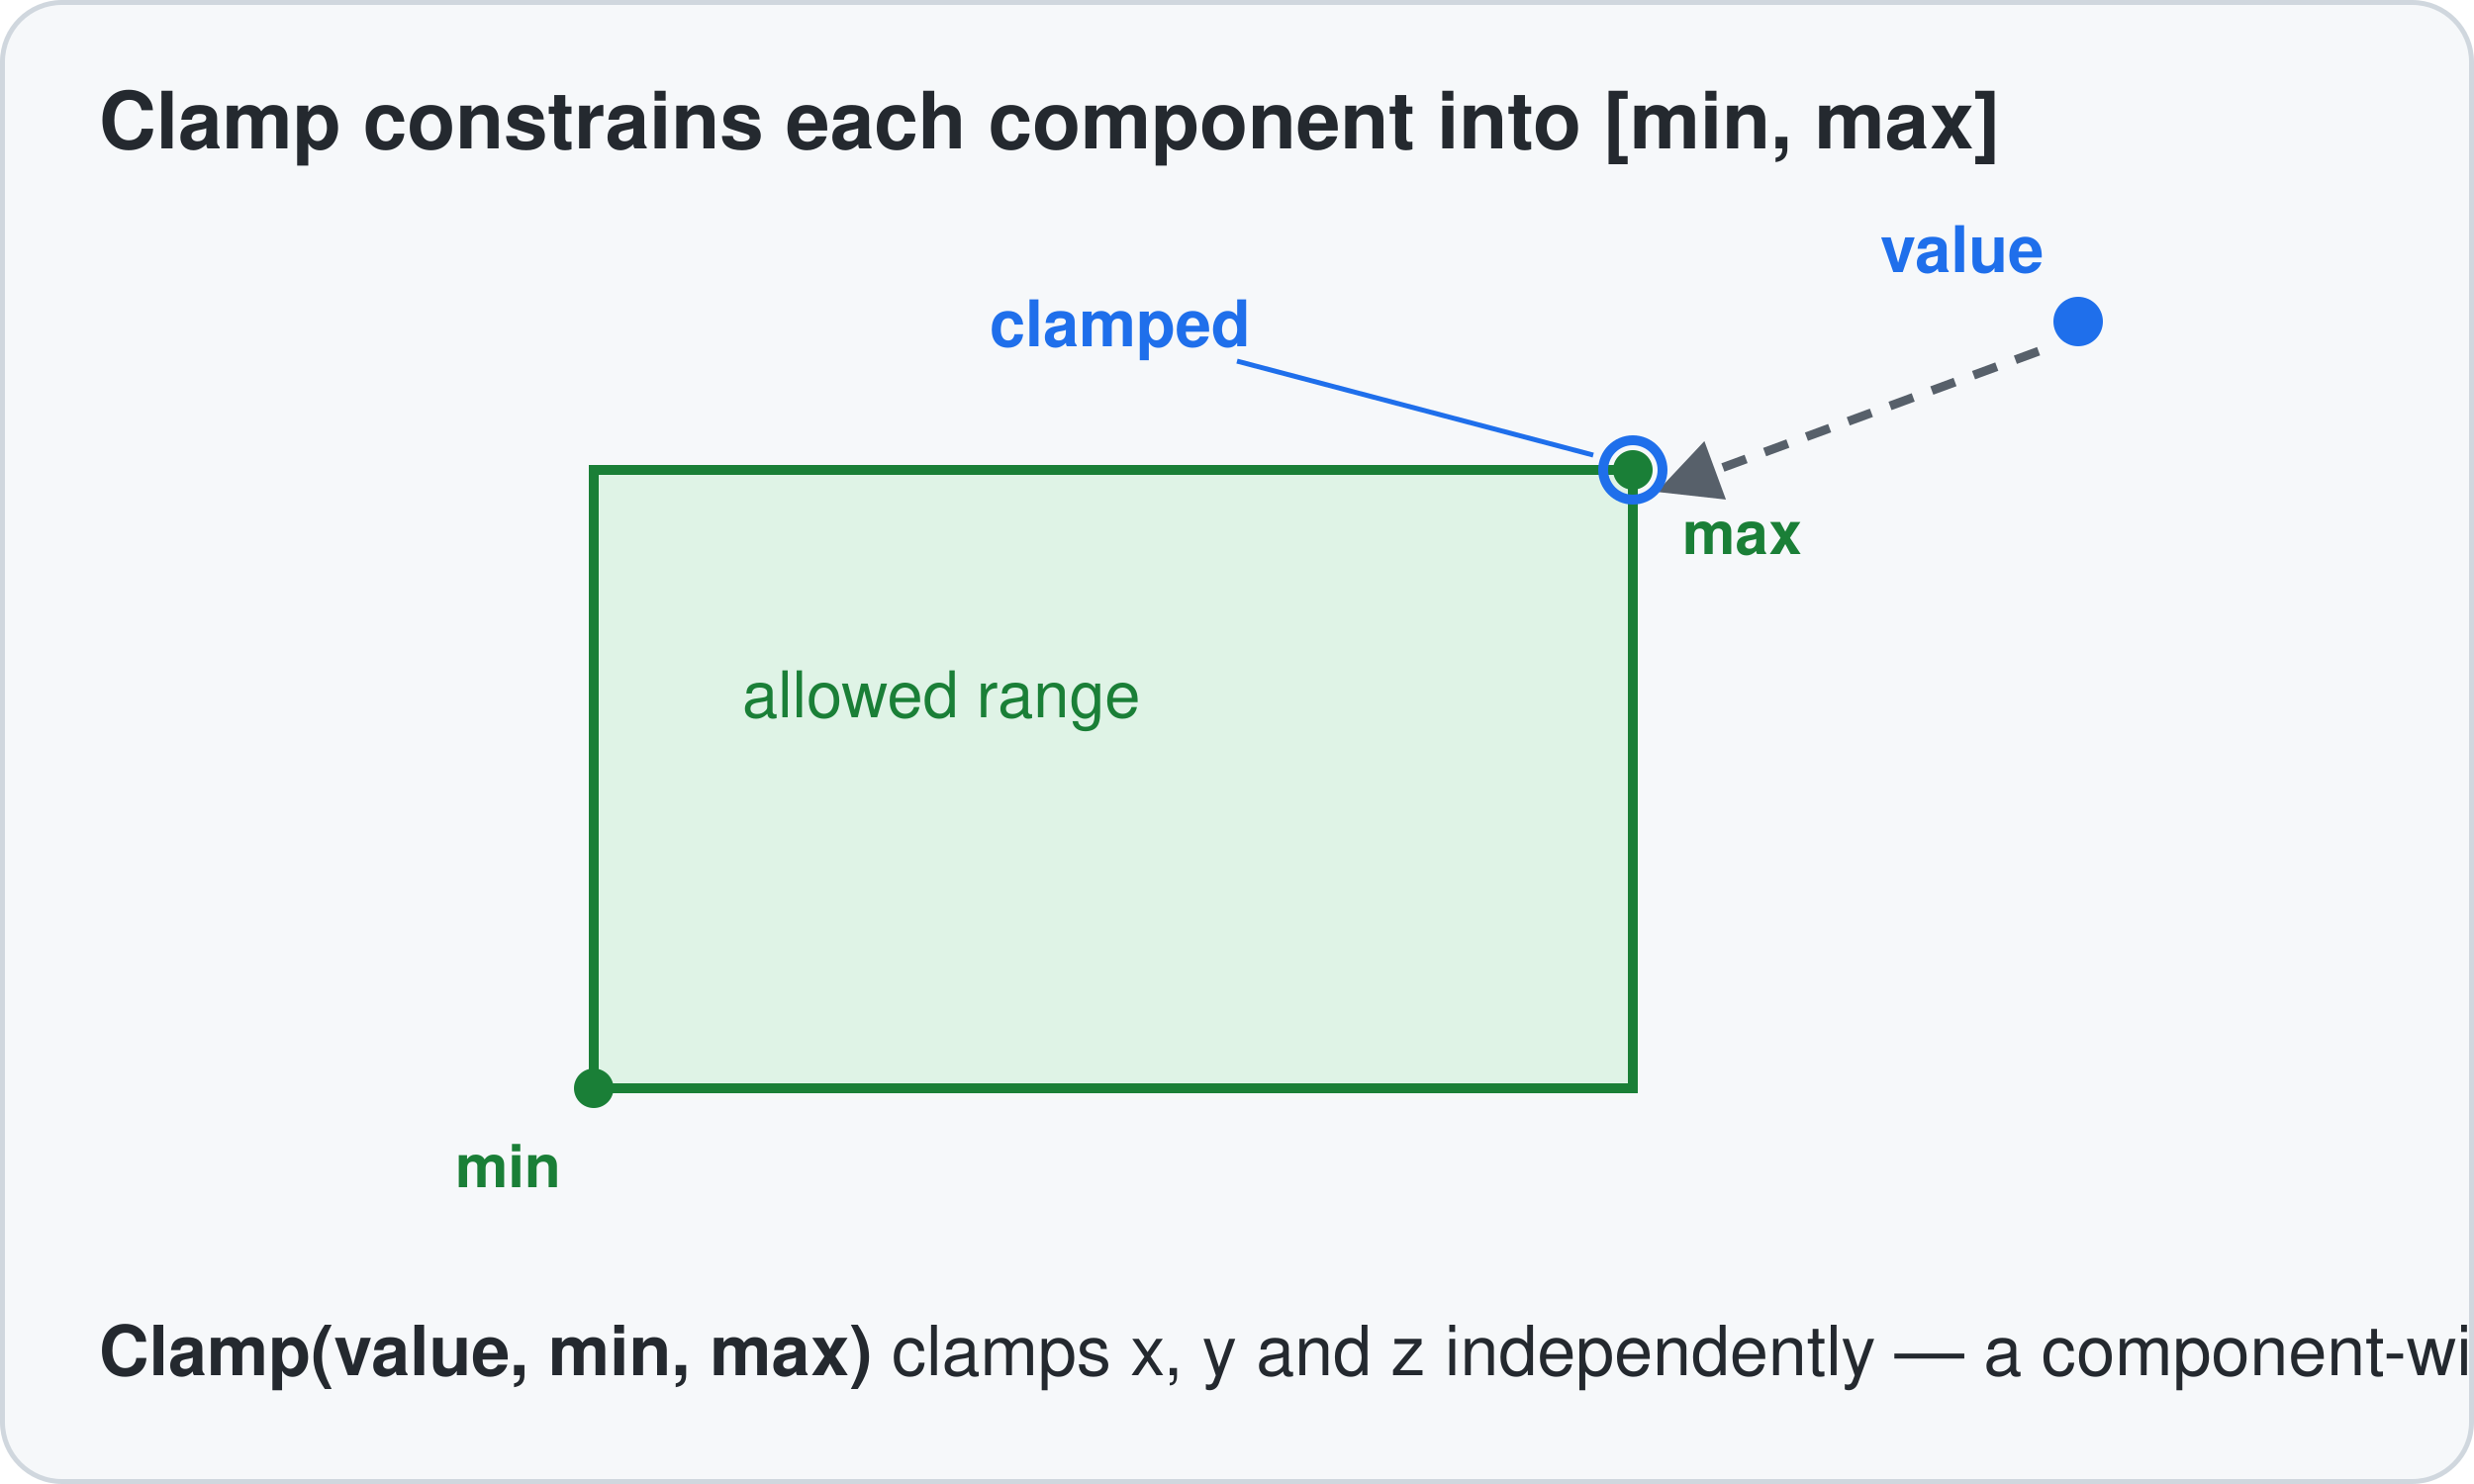
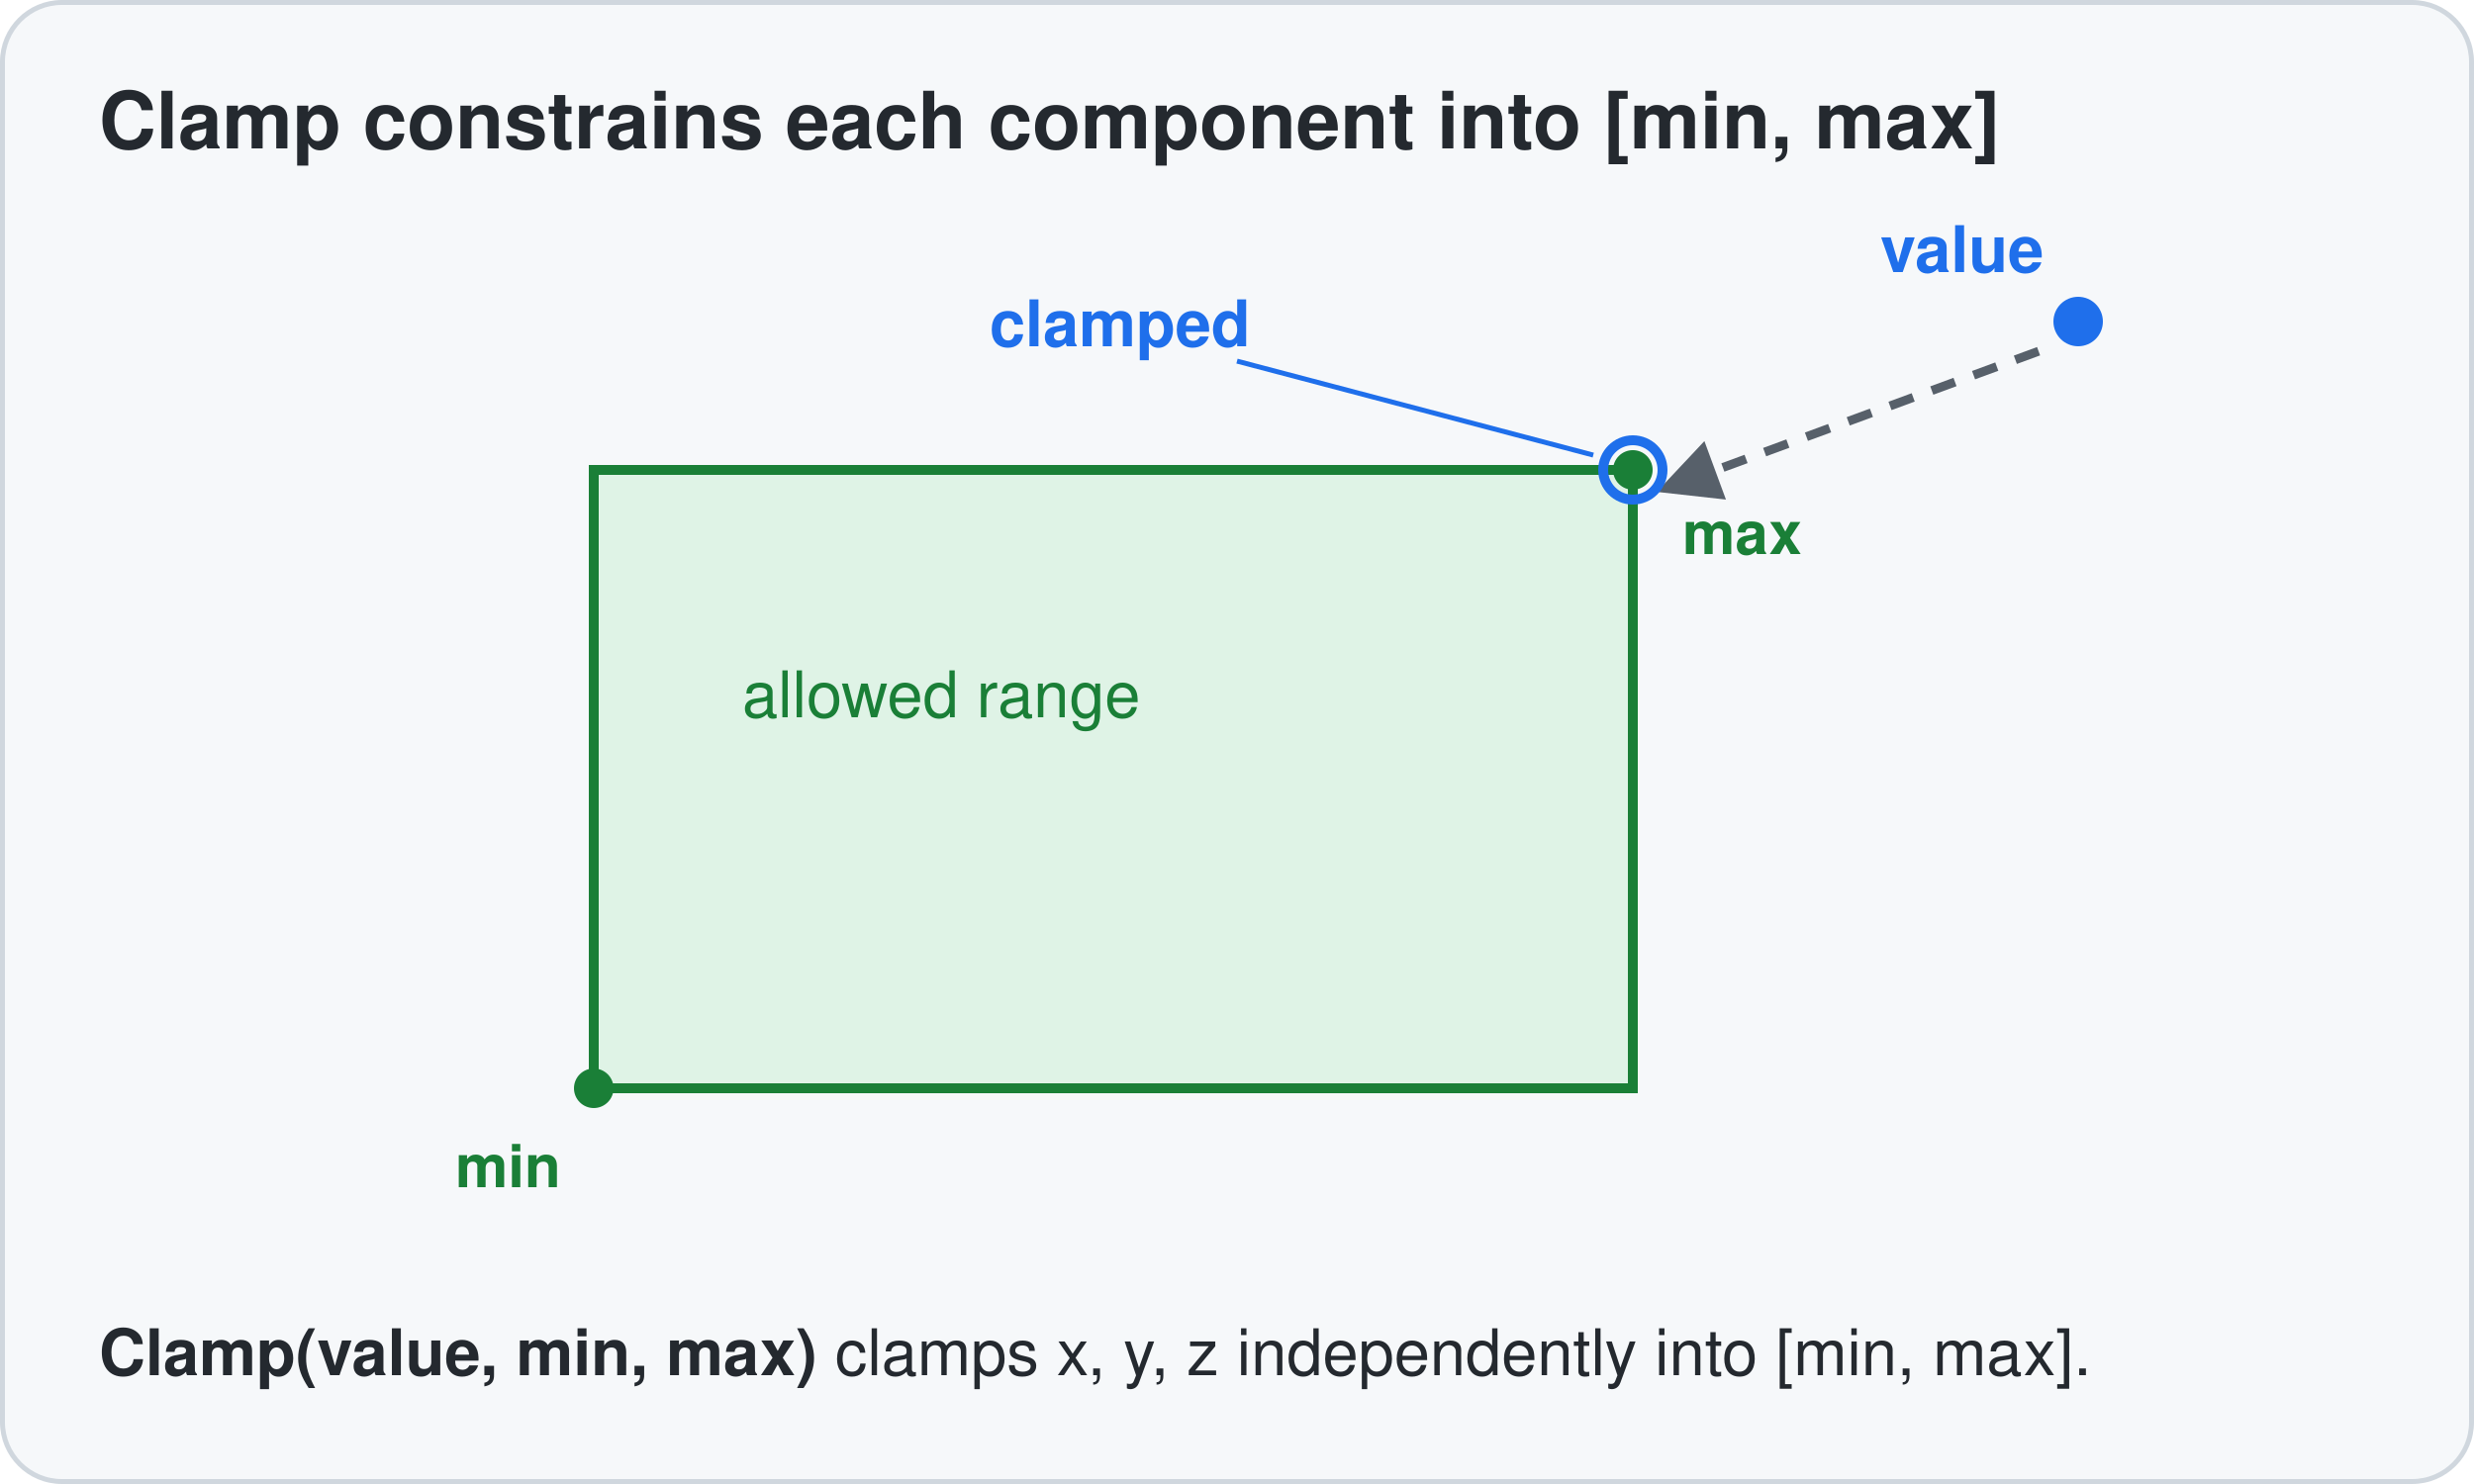
<svg xmlns="http://www.w3.org/2000/svg" width="500" height="300" viewBox="0 0 500 300" font-family="Segoe UI, Helvetica, Arial, sans-serif">
  <defs>
    <marker id="c-grey" viewBox="0 0 10 10" refX="9" refY="5" markerWidth="7" markerHeight="7" orient="auto">
      <path d="M0,0 L10,5 L0,10 z" fill="#57606a" />
    </marker>
  </defs>
  <rect x="0.5" y="0.5" width="499" height="299" rx="12" fill="#f6f8fa" stroke="#d0d7de" />
  <text x="20" y="30" font-size="16" font-weight="600" fill="#24292f">Clamp constrains each component into [min, max]</text>
  <rect x="120" y="95" width="210" height="125" fill="#dff3e6" stroke="#1a7f37" stroke-width="2" />
  <text x="150" y="145" font-size="13" fill="#1a7f37">allowed range</text>
  <circle cx="120" cy="220" r="4" fill="#1a7f37" />
  <text x="92" y="240" font-size="12" fill="#1a7f37" font-weight="600">min</text>
  <circle cx="330" cy="95" r="4" fill="#1a7f37" />
  <text x="340" y="112" font-size="12" fill="#1a7f37" font-weight="600">max</text>
  <circle cx="420" cy="65" r="5" fill="#1f6feb" />
  <text x="380" y="55" font-size="13" fill="#1f6feb" font-weight="600">value</text>
  <line x1="412" y1="71" x2="336" y2="99" stroke="#57606a" stroke-width="1.8" stroke-dasharray="5 4" marker-end="url(#c-grey)" />
  <circle cx="330" cy="95" r="6" fill="none" stroke="#1f6feb" stroke-width="2" />
  <line x1="250" y1="73" x2="322" y2="92" stroke="#1f6feb" stroke-width="1" />
  <text x="200" y="70" font-size="13" fill="#1f6feb" font-weight="600">clamped</text>
-   <text x="20" y="278" font-size="14" fill="#24292f">
-     <tspan font-weight="600">Clamp(value, min, max)</tspan> clamps x, y and z independently — a component-wise box constraint.</text>
+   <text x="20" y="278" font-size="13" fill="#24292f">
+     <tspan font-weight="600">Clamp(value, min, max)</tspan> clamps x, y, z independently into [min, max].</text>
</svg>
